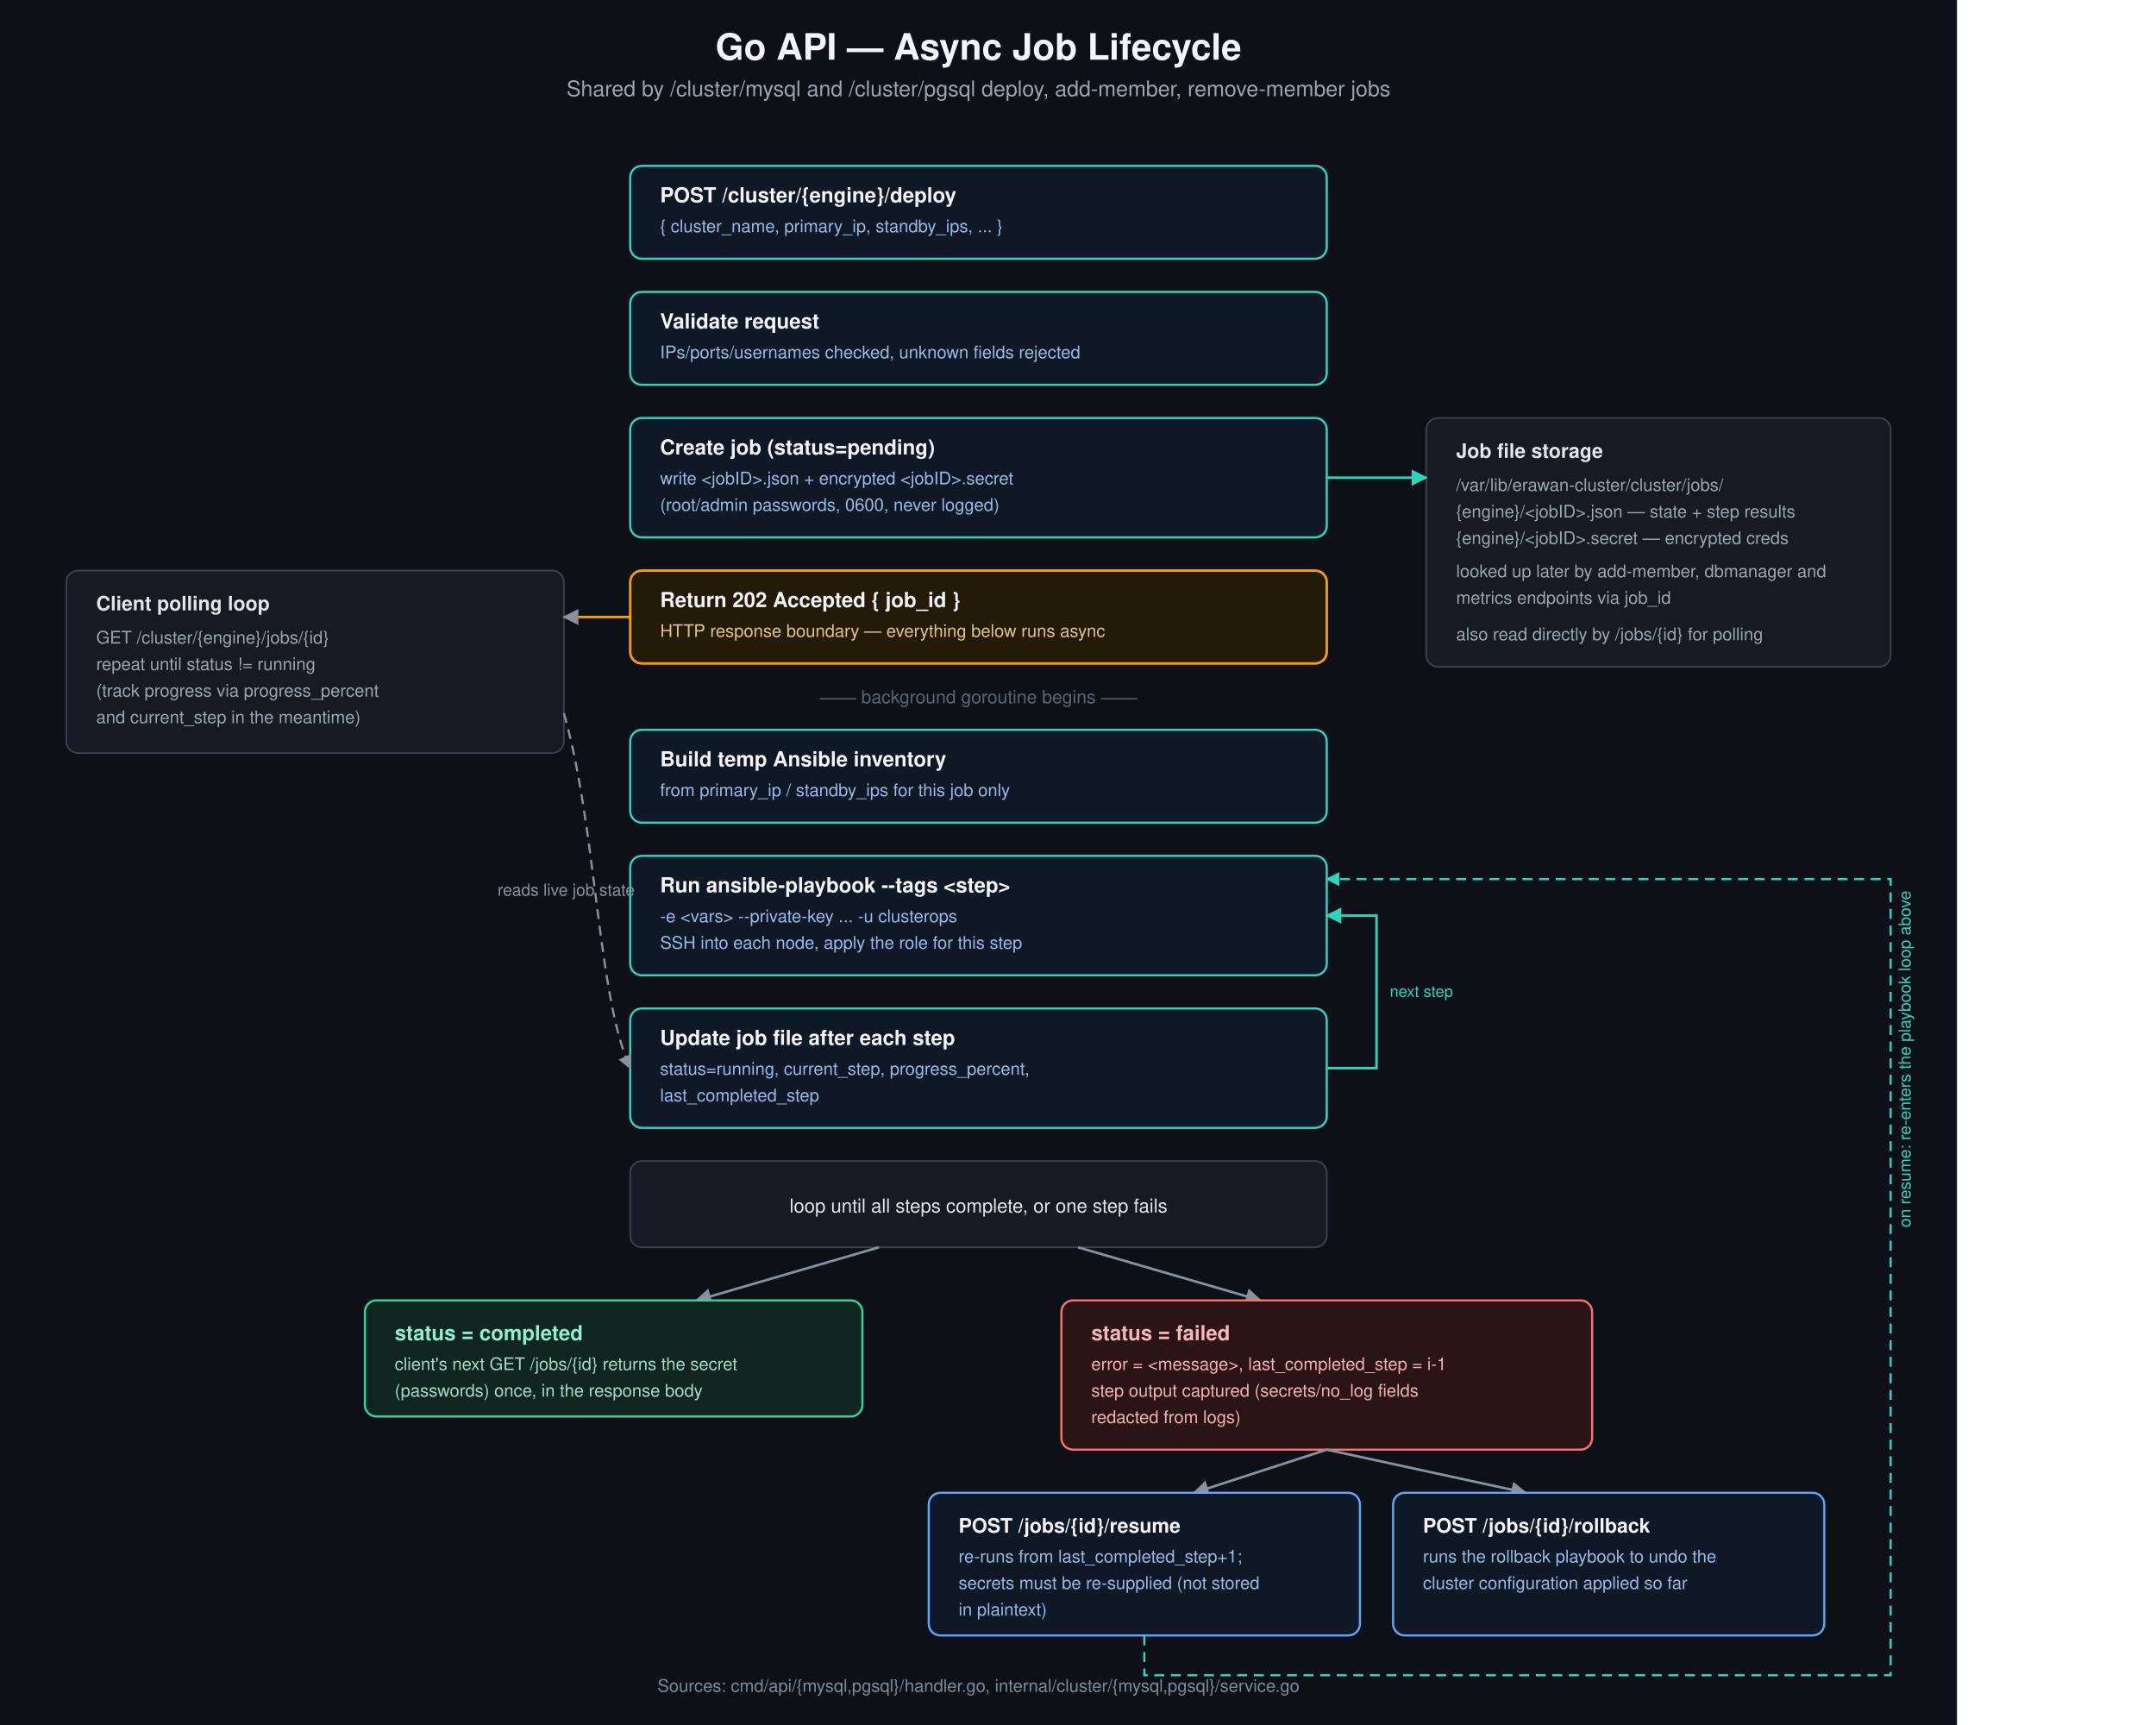
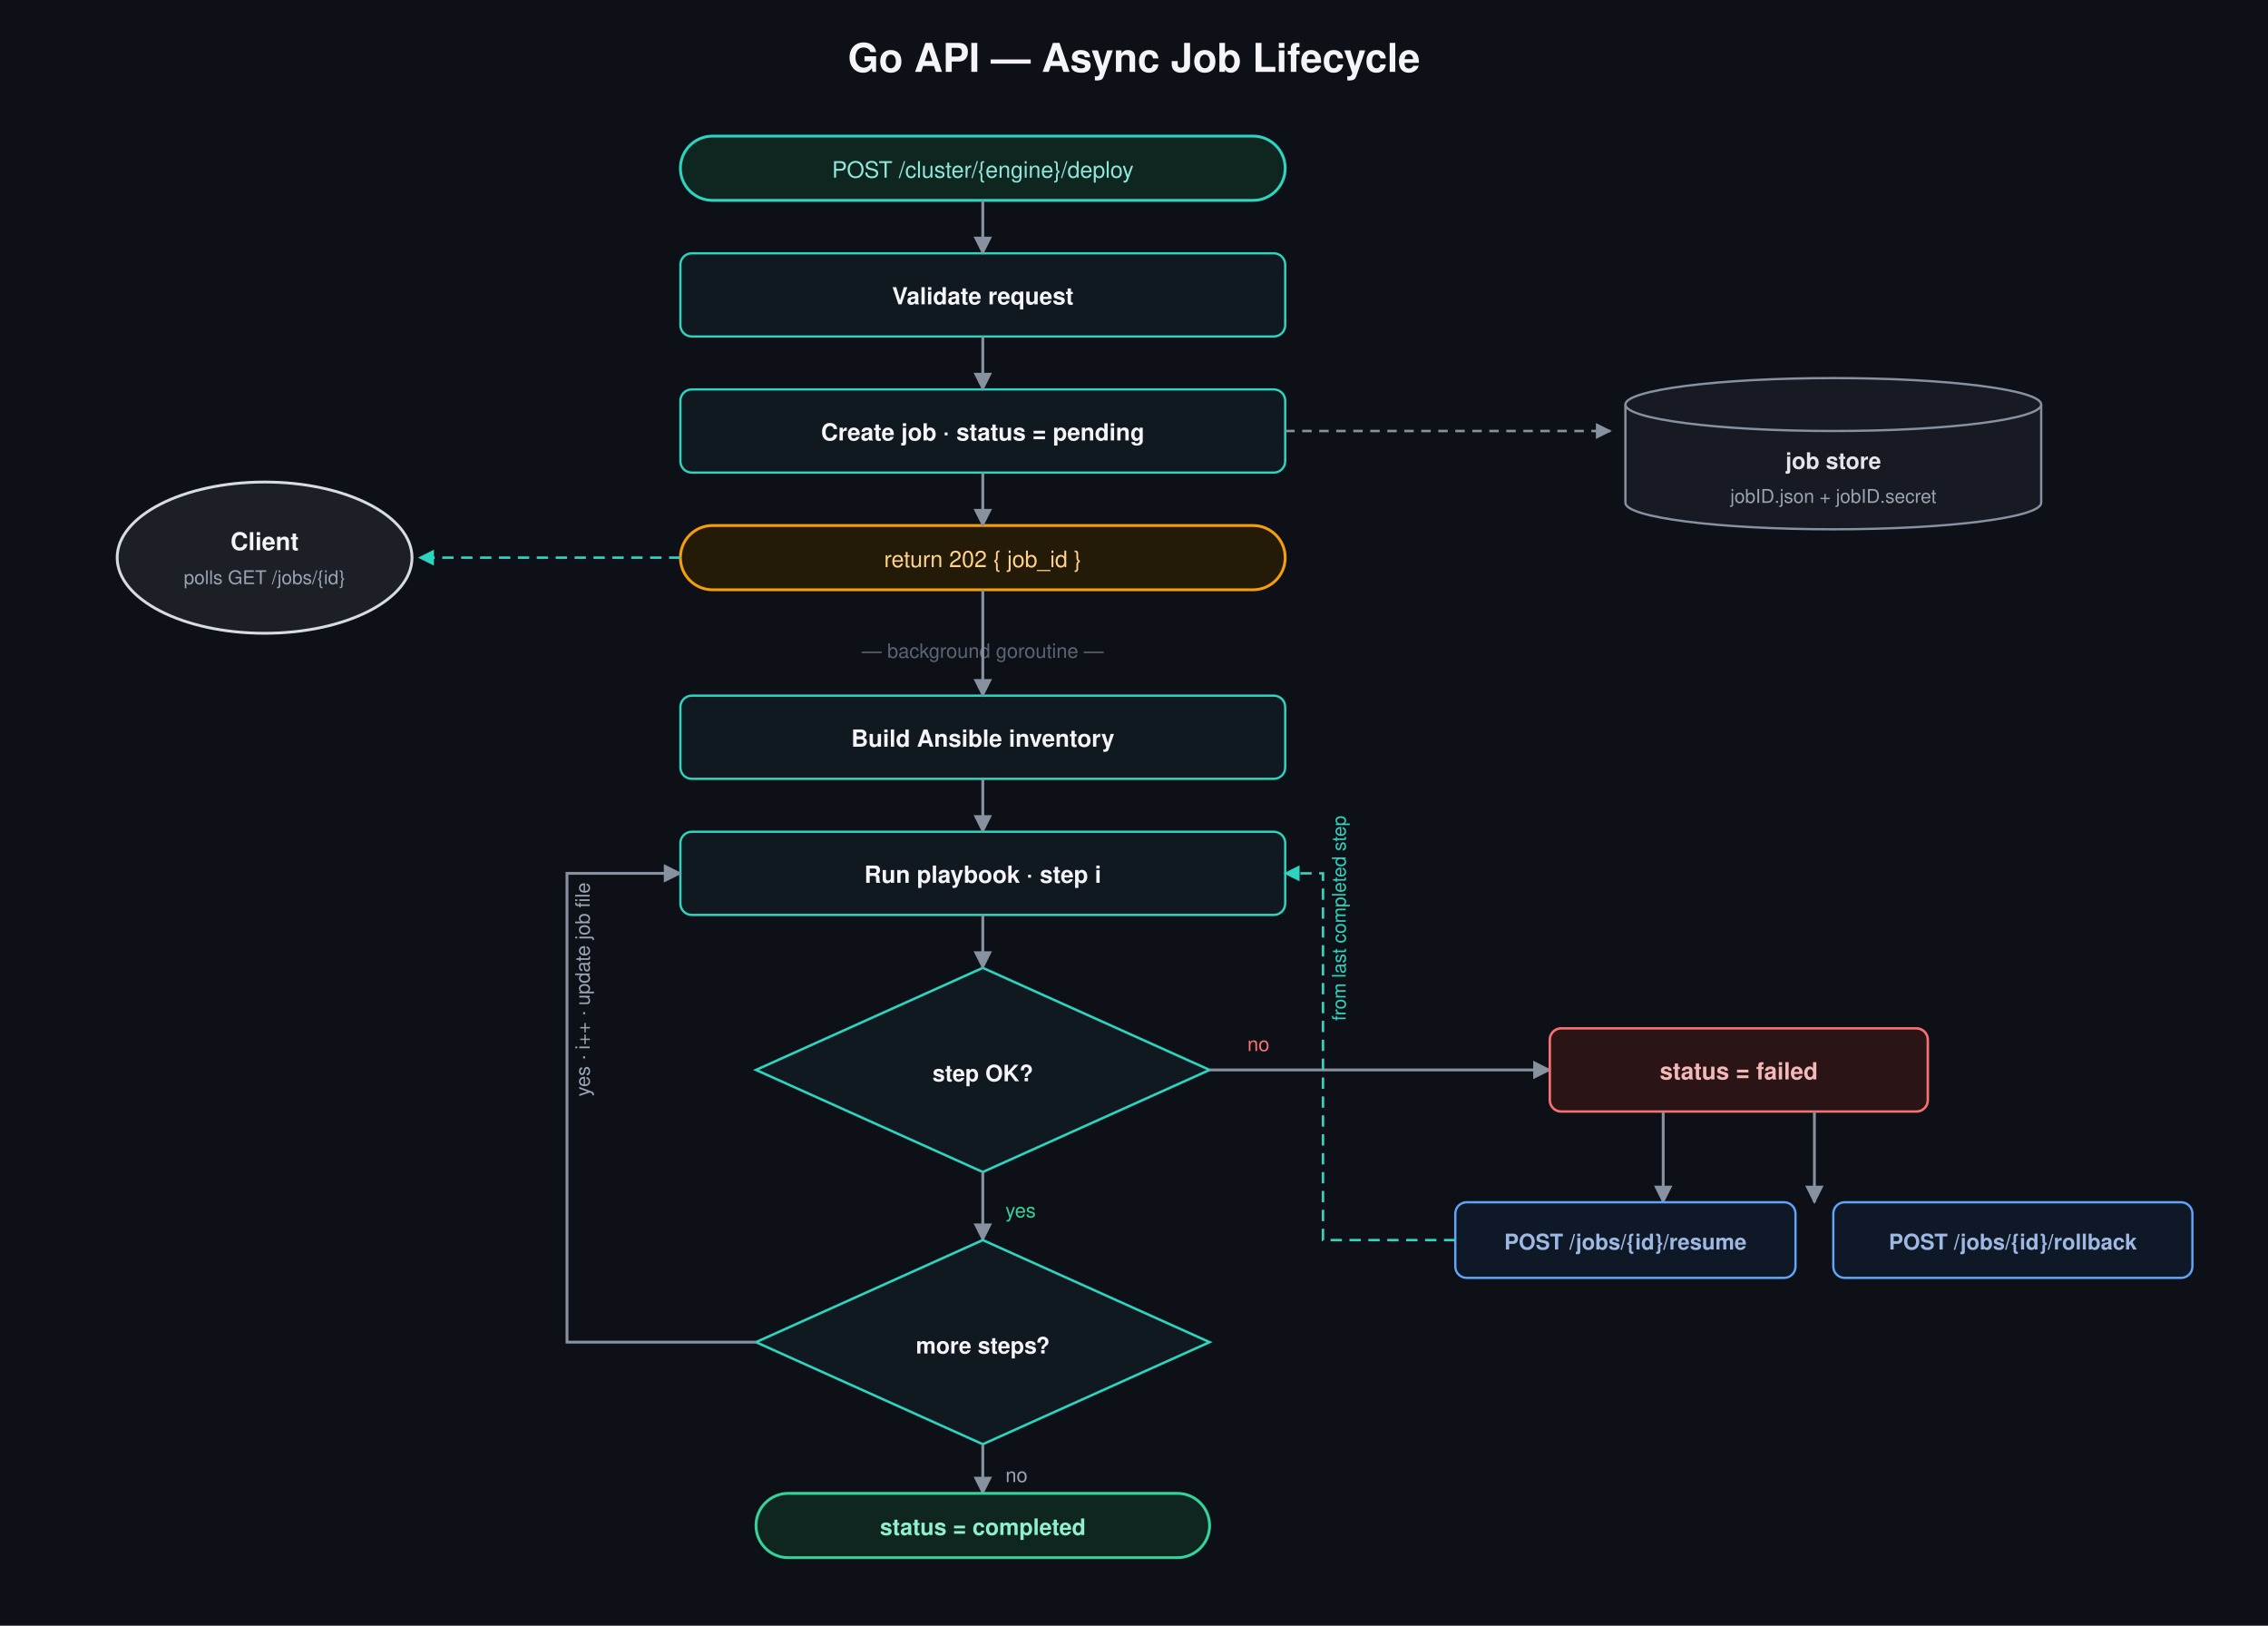
- <svg xmlns="http://www.w3.org/2000/svg" viewBox="0 0 1300 1040" font-family="Segoe UI, Helvetica, Arial, sans-serif">
+ <svg xmlns="http://www.w3.org/2000/svg" viewBox="0 0 1200 860" font-family="Segoe UI, Helvetica, Arial, sans-serif">
  <defs>
-     <marker id="j-arrow" viewBox="0 0 10 10" refX="9" refY="5" markerWidth="6.5" markerHeight="6.5" orient="auto-start-reverse">
+     <marker id="j-a" viewBox="0 0 10 10" refX="9" refY="5" markerWidth="6.5" markerHeight="6.5" orient="auto-start-reverse">
      <path d="M0,0 L10,5 L0,10 z" fill="#8891a0" />
    </marker>
-     <marker id="j-arrow-teal" viewBox="0 0 10 10" refX="9" refY="5" markerWidth="6.5" markerHeight="6.5" orient="auto-start-reverse">
+     <marker id="j-t" viewBox="0 0 10 10" refX="9" refY="5" markerWidth="6.5" markerHeight="6.5" orient="auto-start-reverse">
      <path d="M0,0 L10,5 L0,10 z" fill="#2dd4bf" />
    </marker>
  </defs>
-   <rect x="0" y="0" width="1180" height="1040" fill="#0d1117" />
-   <text x="590" y="36" text-anchor="middle" font-size="22" font-weight="600" fill="#f5f5f9">Go API — Async Job Lifecycle</text>
-   <text x="590" y="58" text-anchor="middle" font-size="13" fill="#9aa4b2">Shared by /cluster/mysql and /cluster/pgsql deploy, add-member, remove-member jobs</text>
-   <rect x="380" y="100" width="420" height="56" rx="7" fill="#0f1826" stroke="#2dd4bf" stroke-width="1.3" />
-   <text x="398" y="122" font-size="12.5" font-weight="600" fill="#f5f5f9">POST /cluster/{engine}/deploy</text>
-   <text x="398" y="140" font-size="10.5" fill="#9db8e3">{ cluster_name, primary_ip, standby_ips, ... }</text>
-   <rect x="380" y="176" width="420" height="56" rx="7" fill="#0f1826" stroke="#2dd4bf" stroke-width="1.3" />
-   <text x="398" y="198" font-size="12.5" font-weight="600" fill="#f5f5f9">Validate request</text>
-   <text x="398" y="216" font-size="10.5" fill="#9db8e3">IPs/ports/usernames checked, unknown fields rejected</text>
-   <rect x="380" y="252" width="420" height="72" rx="7" fill="#0f1826" stroke="#2dd4bf" stroke-width="1.3" />
-   <text x="398" y="274" font-size="12.5" font-weight="600" fill="#f5f5f9">Create job (status=pending)</text>
-   <text x="398" y="292" font-size="10.5" fill="#9db8e3">write &lt;jobID&gt;.json + encrypted &lt;jobID&gt;.secret</text>
-   <text x="398" y="308" font-size="10.5" fill="#9db8e3">(root/admin passwords, 0600, never logged)</text>
-   <rect x="380" y="344" width="420" height="56" rx="7" fill="#241a08" stroke="#f59e0b" stroke-width="1.5" />
-   <text x="398" y="366" font-size="12.5" font-weight="600" fill="#f5f5f9">Return 202 Accepted { job_id }</text>
-   <text x="398" y="384" font-size="10.5" fill="#e2c48a">HTTP response boundary — everything below runs async</text>
-   <text x="590" y="424" text-anchor="middle" font-size="11" fill="#5b6473">── background goroutine begins ──</text>
-   <rect x="380" y="440" width="420" height="56" rx="7" fill="#0f1826" stroke="#2dd4bf" stroke-width="1.3" />
-   <text x="398" y="462" font-size="12.5" font-weight="600" fill="#f5f5f9">Build temp Ansible inventory</text>
-   <text x="398" y="480" font-size="10.5" fill="#9db8e3">from primary_ip / standby_ips for this job only</text>
-   <rect x="380" y="516" width="420" height="72" rx="7" fill="#0f1826" stroke="#2dd4bf" stroke-width="1.3" />
-   <text x="398" y="538" font-size="12.5" font-weight="600" fill="#f5f5f9">Run ansible-playbook --tags &lt;step&gt;</text>
-   <text x="398" y="556" font-size="10.5" fill="#9db8e3">-e &lt;vars&gt; --private-key ... -u clusterops</text>
-   <text x="398" y="572" font-size="10.5" fill="#9db8e3">SSH into each node, apply the role for this step</text>
-   <rect x="380" y="608" width="420" height="72" rx="7" fill="#0f1826" stroke="#2dd4bf" stroke-width="1.3" />
-   <text x="398" y="630" font-size="12.5" font-weight="600" fill="#f5f5f9">Update job file after each step</text>
-   <text x="398" y="648" font-size="10.5" fill="#9db8e3">status=running, current_step, progress_percent,</text>
-   <text x="398" y="664" font-size="10.5" fill="#9db8e3">last_completed_step</text>
-   <path d="M800,644 H830 V552 H800" fill="none" stroke="#2dd4bf" stroke-width="1.5" marker-end="url(#j-arrow-teal)" />
-   <text x="838" y="601" font-size="9.5" fill="#2dd4bf">next step</text>
-   <rect x="380" y="700" width="420" height="52" rx="7" fill="#171a22" stroke="#3a4150" stroke-width="1" />
-   <text x="590" y="731" text-anchor="middle" font-size="11.5" fill="#e2e6eb">loop until all steps complete, or one step fails</text>
-   <line x1="530" y1="752" x2="420" y2="784" stroke="#8891a0" stroke-width="1.5" marker-end="url(#j-arrow)" />
-   <line x1="650" y1="752" x2="760" y2="784" stroke="#8891a0" stroke-width="1.5" marker-end="url(#j-arrow)" />
-   <rect x="220" y="784" width="300" height="70" rx="7" fill="#0f2620" stroke="#34d399" stroke-width="1.3" />
-   <text x="238" y="808" font-size="12.5" font-weight="600" fill="#8ff0ce">status = completed</text>
-   <text x="238" y="826" font-size="10.5" fill="#a9d9c4">client's next GET /jobs/{id} returns the secret</text>
-   <text x="238" y="842" font-size="10.5" fill="#a9d9c4">(passwords) once, in the response body</text>
-   <rect x="640" y="784" width="320" height="90" rx="7" fill="#2a1416" stroke="#f87171" stroke-width="1.3" />
-   <text x="658" y="808" font-size="12.5" font-weight="600" fill="#f5b8b8">status = failed</text>
-   <text x="658" y="826" font-size="10.5" fill="#f0b3b3">error = &lt;message&gt;, last_completed_step = i-1</text>
-   <text x="658" y="842" font-size="10.5" fill="#f0b3b3">step output captured (secrets/no_log fields</text>
-   <text x="658" y="858" font-size="10.5" fill="#f0b3b3">redacted from logs)</text>
-   <line x1="800" y1="874" x2="720" y2="900" stroke="#8891a0" stroke-width="1.5" marker-end="url(#j-arrow)" />
-   <line x1="800" y1="874" x2="920" y2="900" stroke="#8891a0" stroke-width="1.5" marker-end="url(#j-arrow)" />
-   <rect x="560" y="900" width="260" height="86" rx="7" fill="#0f1826" stroke="#60a5fa" stroke-width="1.3" />
-   <text x="578" y="924" font-size="12" font-weight="600" fill="#f5f5f9">POST /jobs/{id}/resume</text>
-   <text x="578" y="942" font-size="10.5" fill="#9db8e3">re-runs from last_completed_step+1;</text>
-   <text x="578" y="958" font-size="10.5" fill="#9db8e3">secrets must be re-supplied (not stored</text>
-   <text x="578" y="974" font-size="10.5" fill="#9db8e3">in plaintext)</text>
-   <rect x="840" y="900" width="260" height="86" rx="7" fill="#0f1826" stroke="#60a5fa" stroke-width="1.3" />
-   <text x="858" y="924" font-size="12" font-weight="600" fill="#f5f5f9">POST /jobs/{id}/rollback</text>
-   <text x="858" y="942" font-size="10.5" fill="#9db8e3">runs the rollback playbook to undo the</text>
-   <text x="858" y="958" font-size="10.5" fill="#9db8e3">cluster configuration applied so far</text>
-   <path d="M690,986 V1010 H1140 V530 H800" fill="none" stroke="#2dd4bf" stroke-width="1.3" stroke-dasharray="6 4" marker-end="url(#j-arrow-teal)" />
-   <text x="1152" y="740" font-size="10" fill="#2dd4bf" transform="rotate(-90 1152 740)">on resume: re-enters the playbook loop above</text>
-   <rect x="40" y="344" width="300" height="110" rx="7" fill="#171a22" stroke="#3a4150" stroke-width="1" />
-   <text x="58" y="368" font-size="12" font-weight="600" fill="#e2e6eb">Client polling loop</text>
-   <text x="58" y="388" font-size="10.5" fill="#9aa4b2">GET /cluster/{engine}/jobs/{id}</text>
-   <text x="58" y="404" font-size="10.5" fill="#9aa4b2">repeat until status != running</text>
-   <text x="58" y="420" font-size="10.5" fill="#9aa4b2">(track progress via progress_percent</text>
-   <text x="58" y="436" font-size="10.5" fill="#9aa4b2">and current_step in the meantime)</text>
-   <line x1="380" y1="372" x2="340" y2="372" stroke="#f59e0b" stroke-width="1.5" marker-end="url(#j-arrow)" />
-   <text x="360" y="362" text-anchor="middle" font-size="9.5" fill="#f59e0b" transform="rotate(0 360 362)"> </text>
-   <path d="M340,430 C 360,500 360,600 380,644" fill="none" stroke="#8891a0" stroke-width="1.3" stroke-dasharray="6 4" marker-end="url(#j-arrow)" />
-   <text x="300" y="540" font-size="10" fill="#8891a0">reads live job state</text>
-   <rect x="860" y="252" width="280" height="150" rx="7" fill="#171a22" stroke="#3a4150" stroke-width="1" />
-   <text x="878" y="276" font-size="12" font-weight="600" fill="#e2e6eb">Job file storage</text>
-   <text x="878" y="296" font-size="10.5" fill="#9aa4b2">/var/lib/erawan-cluster/cluster/jobs/</text>
-   <text x="878" y="312" font-size="10.5" fill="#9aa4b2">  {engine}/&lt;jobID&gt;.json  — state + step results</text>
-   <text x="878" y="328" font-size="10.5" fill="#9aa4b2">  {engine}/&lt;jobID&gt;.secret — encrypted creds</text>
-   <text x="878" y="348" font-size="10.5" fill="#9aa4b2">looked up later by add-member, dbmanager and</text>
-   <text x="878" y="364" font-size="10.5" fill="#9aa4b2">metrics endpoints via job_id</text>
-   <text x="878" y="386" font-size="10.5" fill="#9aa4b2">also read directly by /jobs/{id} for polling</text>
-   <line x1="800" y1="288" x2="860" y2="288" stroke="#2dd4bf" stroke-width="1.5" marker-end="url(#j-arrow-teal)" />
-   <text x="590" y="1020" text-anchor="middle" font-size="10.5" fill="#7c8a9e">Sources: cmd/api/{mysql,pgsql}/handler.go, internal/cluster/{mysql,pgsql}/service.go</text>
+   <rect x="0" y="0" width="1200" height="860" fill="#0d1117" />
+   <text x="600" y="38" text-anchor="middle" font-size="21" font-weight="600" fill="#f5f5f9">Go API — Async Job Lifecycle</text>
+   <rect x="360" y="72" width="320" height="34" rx="17" fill="#0f2620" stroke="#2dd4bf" stroke-width="1.5" />
+   <text x="520" y="94" text-anchor="middle" font-size="12" fill="#8fe6da">POST /cluster/{engine}/deploy</text>
+   <rect x="360" y="134" width="320" height="44" rx="6" fill="#101820" stroke="#2dd4bf" stroke-width="1.2" />
+   <text x="520" y="161" text-anchor="middle" font-size="12.5" font-weight="600" fill="#f5f5f9">Validate request</text>
+   <rect x="360" y="206" width="320" height="44" rx="6" fill="#101820" stroke="#2dd4bf" stroke-width="1.2" />
+   <text x="520" y="233" text-anchor="middle" font-size="12.5" font-weight="600" fill="#f5f5f9">Create job · status = pending</text>
+   <path d="M860,214 v52 a110,14 0 0 0 220,0 v-52" fill="#171a22" stroke="#8891a0" stroke-width="1.2" />
+   <ellipse cx="970" cy="214" rx="110" ry="14" fill="#171a22" stroke="#8891a0" stroke-width="1.2" />
+   <text x="970" y="248" text-anchor="middle" font-size="12" font-weight="600" fill="#e2e6eb">job store</text>
+   <text x="970" y="266" text-anchor="middle" font-size="10" fill="#9aa4b2">jobID.json + jobID.secret</text>
+   <line x1="680" y1="228" x2="852" y2="228" stroke="#8891a0" stroke-width="1.3" stroke-dasharray="5 4" marker-end="url(#j-a)" />
+   <rect x="360" y="278" width="320" height="34" rx="17" fill="#241a08" stroke="#f59e0b" stroke-width="1.5" />
+   <text x="520" y="300" text-anchor="middle" font-size="12" fill="#ffd48a">return 202 { job_id }</text>
+   <ellipse cx="140" cy="295" rx="78" ry="40" fill="#1c1f26" stroke="#d7dce2" stroke-width="1.5" />
+   <text x="140" y="291" text-anchor="middle" font-size="13" font-weight="600" fill="#f5f5f9">Client</text>
+   <text x="140" y="309" text-anchor="middle" font-size="10" fill="#9aa4b2">polls GET /jobs/{id}</text>
+   <line x1="360" y1="295" x2="222" y2="295" stroke="#2dd4bf" stroke-width="1.3" stroke-dasharray="6 4" marker-end="url(#j-t)" />
+   <text x="520" y="348" text-anchor="middle" font-size="10.5" fill="#5b6473">— background goroutine —</text>
+   <rect x="360" y="368" width="320" height="44" rx="6" fill="#101820" stroke="#2dd4bf" stroke-width="1.2" />
+   <text x="520" y="395" text-anchor="middle" font-size="12.5" font-weight="600" fill="#f5f5f9">Build Ansible inventory</text>
+   <rect x="360" y="440" width="320" height="44" rx="6" fill="#101820" stroke="#2dd4bf" stroke-width="1.2" />
+   <text x="520" y="467" text-anchor="middle" font-size="12.5" font-weight="600" fill="#f5f5f9">Run playbook · step i</text>
+   <polygon points="520,512 640,566 520,620 400,566" fill="#101820" stroke="#2dd4bf" stroke-width="1.3" />
+   <text x="520" y="572" text-anchor="middle" font-size="12" font-weight="600" fill="#f5f5f9">step OK?</text>
+   <path d="M640,566 H820" fill="none" stroke="#8891a0" stroke-width="1.5" marker-end="url(#j-a)" />
+   <text x="660" y="556" font-size="10.5" fill="#f87171">no</text>
+   <rect x="820" y="544" width="200" height="44" rx="6" fill="#2a1416" stroke="#f87171" stroke-width="1.3" />
+   <text x="920" y="571" text-anchor="middle" font-size="12.5" font-weight="600" fill="#f5b8b8">status = failed</text>
+   <path d="M880,588 V636" fill="none" stroke="#8891a0" stroke-width="1.5" marker-end="url(#j-a)" />
+   <path d="M960,588 V636" fill="none" stroke="#8891a0" stroke-width="1.5" marker-end="url(#j-a)" />
+   <rect x="770" y="636" width="180" height="40" rx="6" fill="#0f1826" stroke="#60a5fa" stroke-width="1.2" />
+   <text x="860" y="661" text-anchor="middle" font-size="11.5" font-weight="600" fill="#9db8e3">POST /jobs/{id}/resume</text>
+   <rect x="970" y="636" width="190" height="40" rx="6" fill="#0f1826" stroke="#60a5fa" stroke-width="1.2" />
+   <text x="1065" y="661" text-anchor="middle" font-size="11.5" font-weight="600" fill="#9db8e3">POST /jobs/{id}/rollback</text>
+   <path d="M770,656 H700 V462 H680" fill="none" stroke="#2dd4bf" stroke-width="1.3" stroke-dasharray="6 4" marker-end="url(#j-t)" />
+   <text x="712" y="540" font-size="10" fill="#2dd4bf" transform="rotate(-90 712 540)">from last completed step</text>
+   <line x1="520" y1="620" x2="520" y2="656" stroke="#8891a0" stroke-width="1.5" marker-end="url(#j-a)" />
+   <text x="532" y="644" font-size="10.5" fill="#34d399">yes</text>
+   <polygon points="520,656 640,710 520,764 400,710" fill="#101820" stroke="#2dd4bf" stroke-width="1.3" />
+   <text x="520" y="716" text-anchor="middle" font-size="12" font-weight="600" fill="#f5f5f9">more steps?</text>
+   <path d="M400,710 H300 V462 H360" fill="none" stroke="#8891a0" stroke-width="1.5" marker-end="url(#j-a)" />
+   <text x="312" y="580" font-size="10.5" fill="#9aa4b2" transform="rotate(-90 312 580)">yes · i++ · update job file</text>
+   <path d="M520,764 V790" fill="none" stroke="#8891a0" stroke-width="1.5" marker-end="url(#j-a)" />
+   <text x="532" y="784" font-size="10.5" fill="#9aa4b2">no</text>
+   <rect x="400" y="790" width="240" height="34" rx="17" fill="#0f2620" stroke="#34d399" stroke-width="1.5" />
+   <text x="520" y="812" text-anchor="middle" font-size="12" font-weight="600" fill="#8ff0ce">status = completed</text>
+   <line x1="520" y1="106" x2="520" y2="134" stroke="#8891a0" stroke-width="1.5" marker-end="url(#j-a)" />
+   <line x1="520" y1="178" x2="520" y2="206" stroke="#8891a0" stroke-width="1.5" marker-end="url(#j-a)" />
+   <line x1="520" y1="250" x2="520" y2="278" stroke="#8891a0" stroke-width="1.5" marker-end="url(#j-a)" />
+   <line x1="520" y1="312" x2="520" y2="368" stroke="#8891a0" stroke-width="1.5" marker-end="url(#j-a)" />
+   <line x1="520" y1="412" x2="520" y2="440" stroke="#8891a0" stroke-width="1.5" marker-end="url(#j-a)" />
+   <line x1="520" y1="484" x2="520" y2="512" stroke="#8891a0" stroke-width="1.5" marker-end="url(#j-a)" />
</svg>
